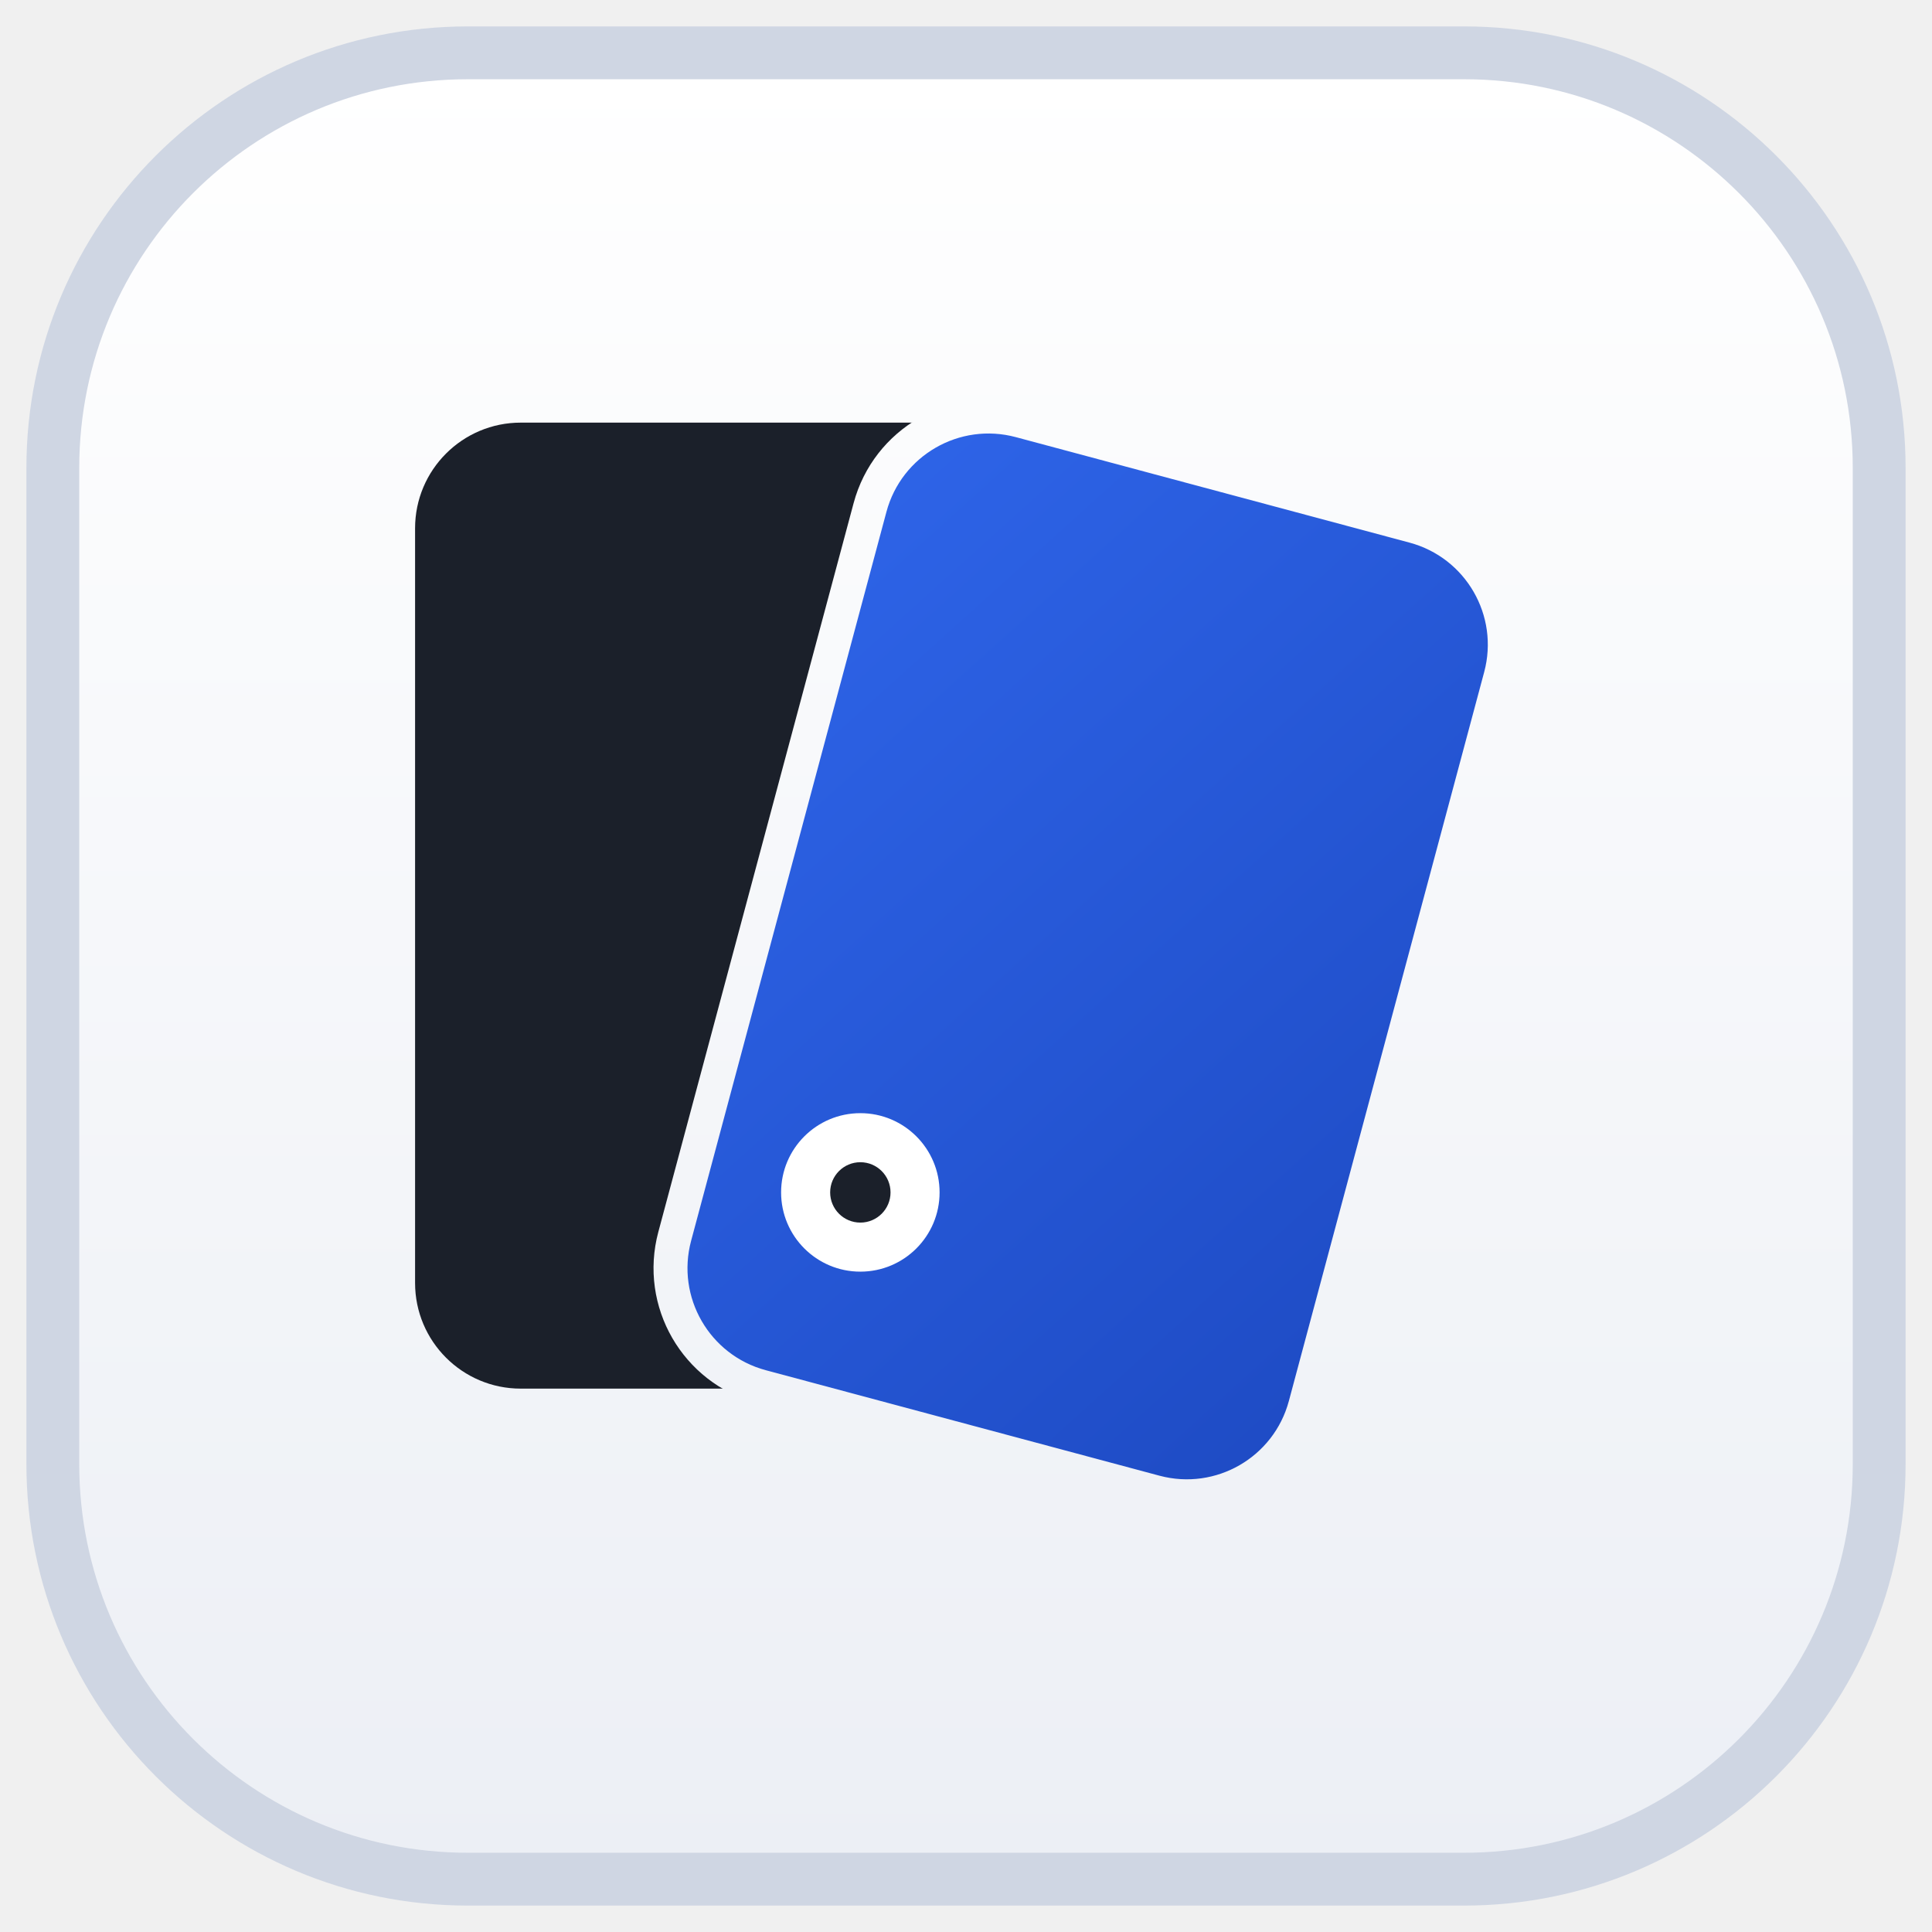
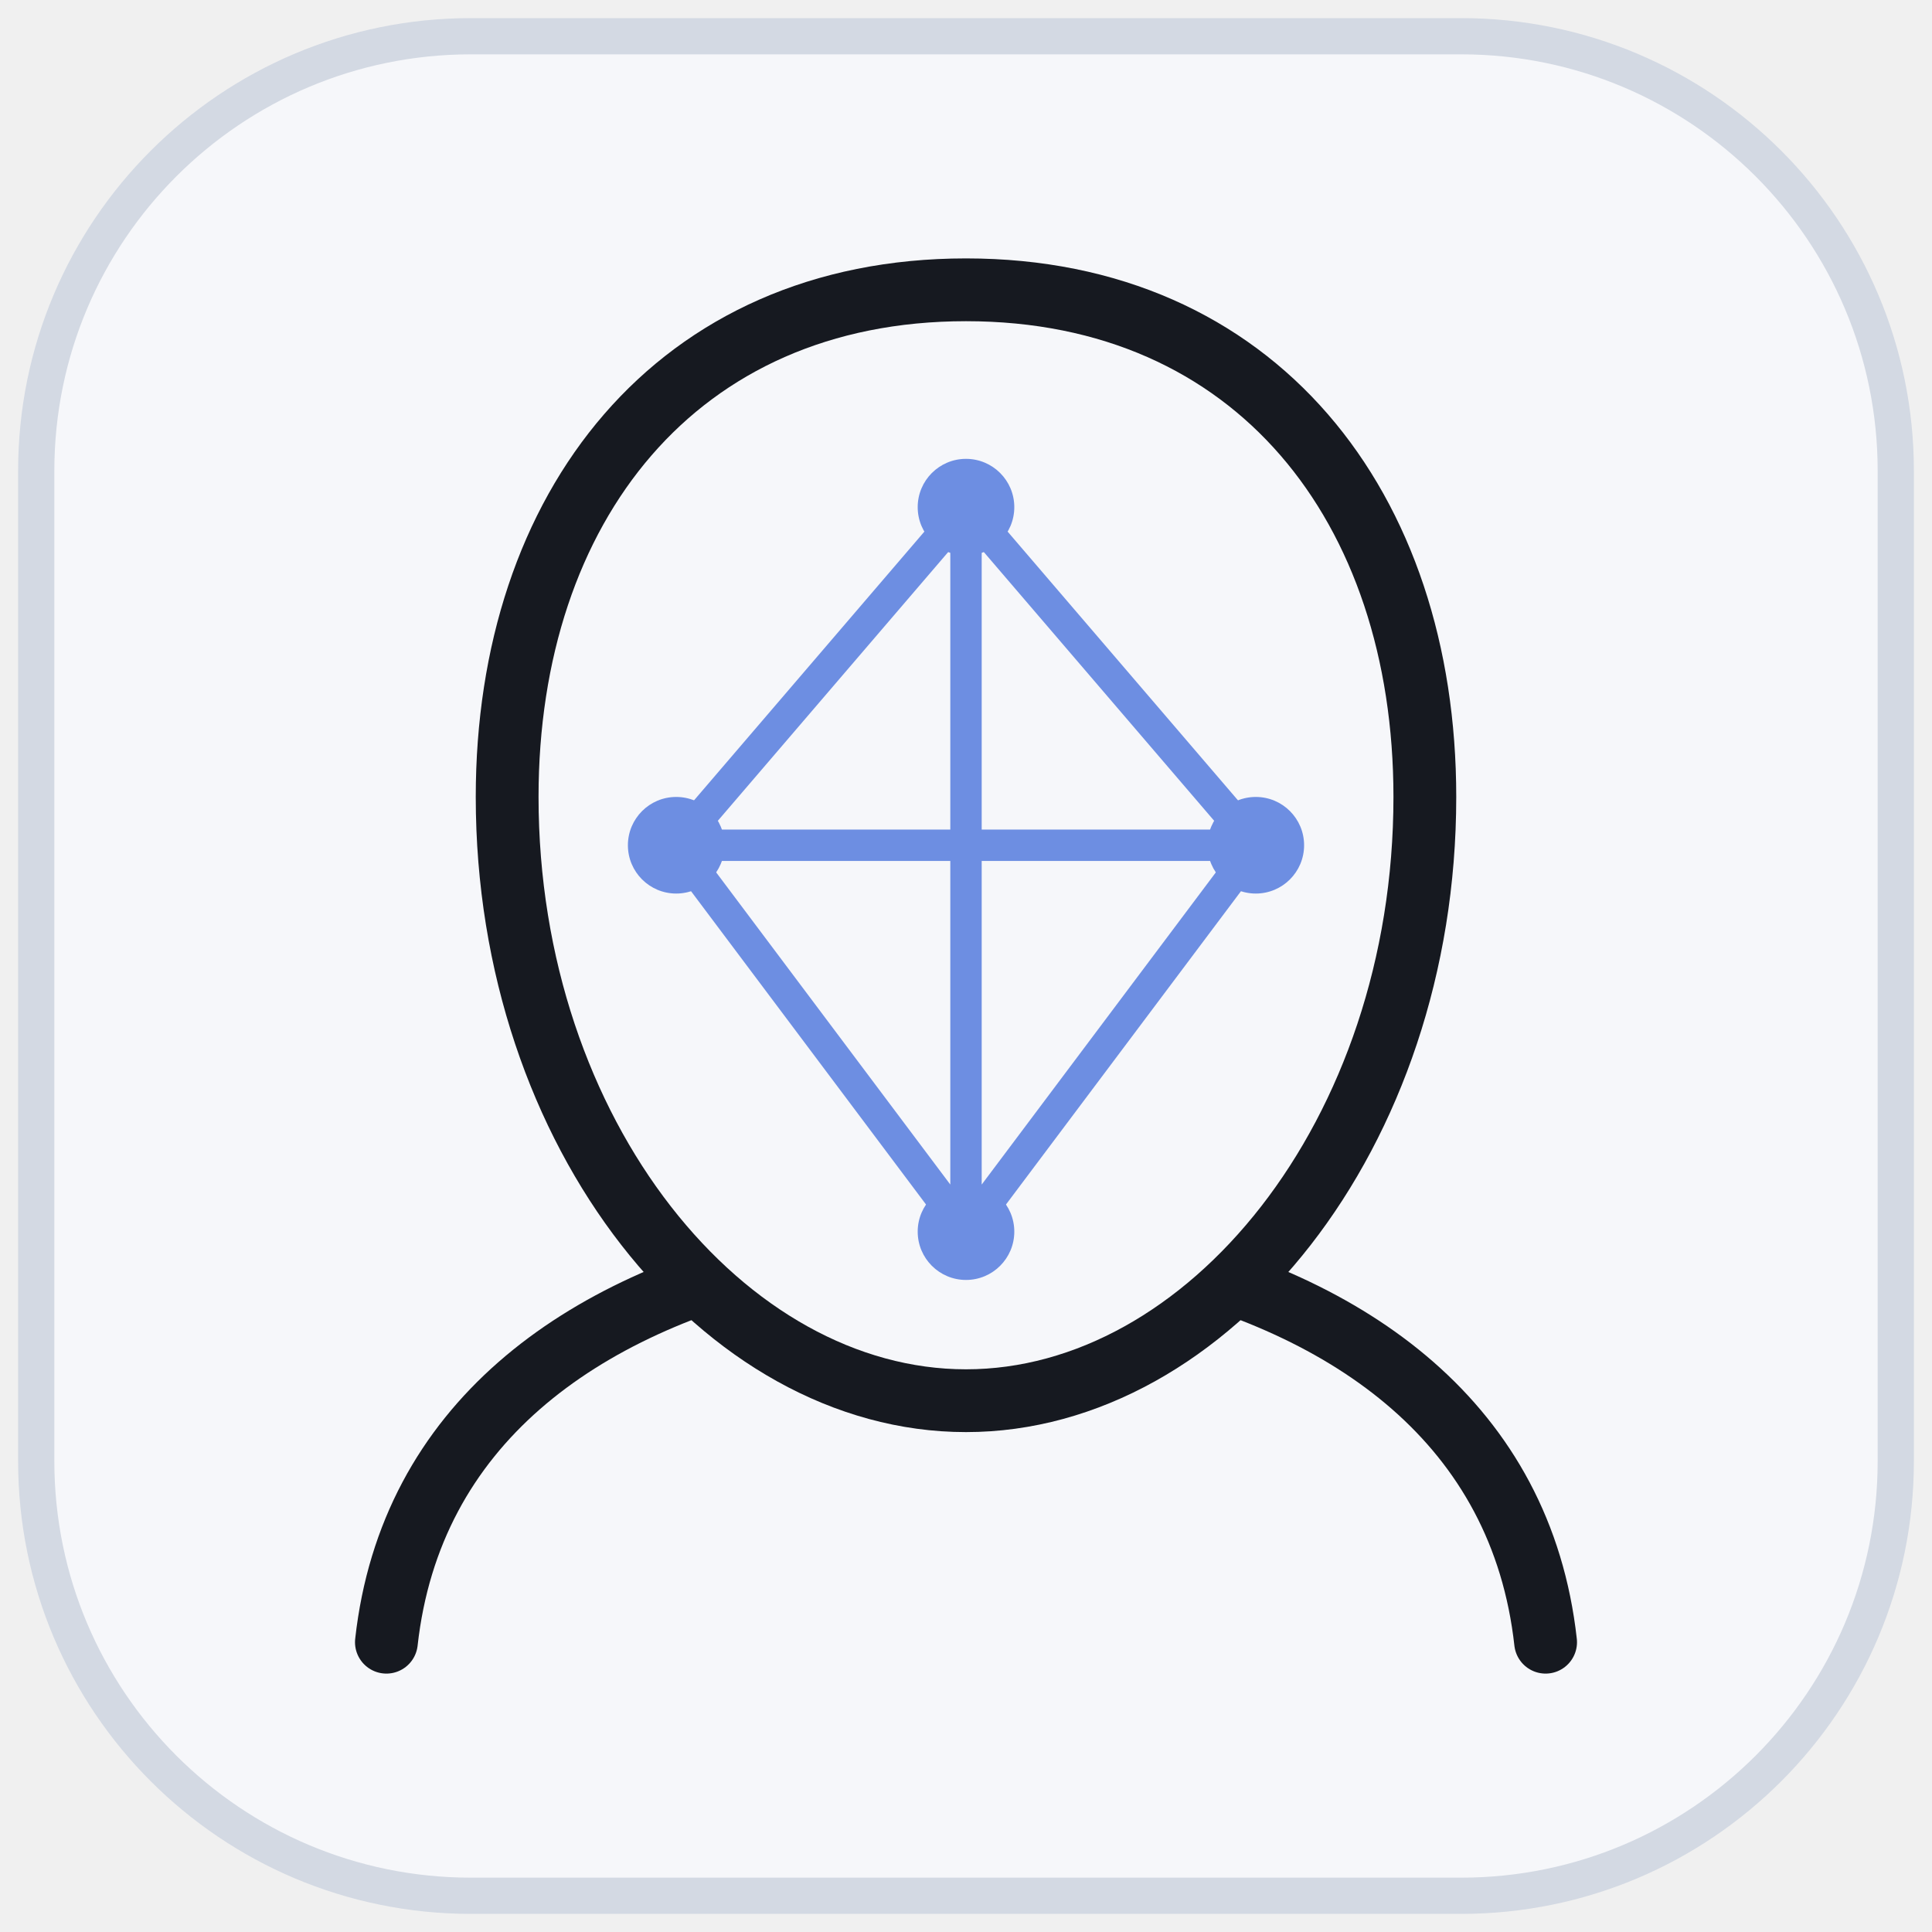
- <svg xmlns="http://www.w3.org/2000/svg" width="512" height="512" viewBox="0 0 512 512">
-   <defs>
-     <linearGradient id="tile-bg" x1="0" y1="0" x2="0" y2="1">
-       <stop offset="0%" stop-color="#ffffff" />
-       <stop offset="100%" stop-color="#eceff5" />
-     </linearGradient>
-     <linearGradient id="rig-plane" x1="0" y1="0" x2="1" y2="1">
-       <stop offset="0%" stop-color="#2e64e8" />
-       <stop offset="100%" stop-color="#1e4bc4" />
-     </linearGradient>
-     <mask id="cut-seam">
-       <rect width="512" height="512" fill="#ffffff" />
-       <rect x="188" y="112" width="164" height="256" rx="28" transform="rotate(15 228 316)" fill="#000000" stroke="#000000" stroke-width="18" />
-     </mask>
-   </defs>
-   <rect x="14" y="14" width="484" height="484" rx="110" fill="url(#tile-bg)" stroke="#cfd6e3" stroke-width="14" />
-   <rect x="110" y="112" width="164" height="256" rx="28" fill="#1b202a" mask="url(#cut-seam)" />
-   <rect x="188" y="112" width="164" height="256" rx="28" transform="rotate(15 228 316)" fill="url(#rig-plane)" />
-   <circle cx="228" cy="316" r="21" fill="#ffffff" />
-   <circle cx="228" cy="316" r="8" fill="#1b202a" />
+ <svg xmlns="http://www.w3.org/2000/svg" viewBox="0 0 80 80" fill="none" width="512" height="512" color="#161920">
+   <rect x="1.5" y="1.5" width="77" height="77" rx="18" fill="#f6f7fa" stroke="#d3d9e3" stroke-width="1.5" />
+   <path d="M16 68c1-9 8-14 17-16m14 0c9 2 16 7 17 16" stroke="currentColor" stroke-width="2.6" stroke-linecap="round" />
+   <g>
+     <path d="M40 12c-12 0-19 9-19 21 0 14 9 25 19 25s19-11 19-25c0-12-7-21-19-21Z" fill="#f6f7fa" stroke="currentColor" stroke-width="2.6" stroke-linejoin="round" />
+     <g opacity=".65">
+       <path d="m40 21-12 14 12 16 12-16-12-14v30M28 35h24" stroke="#2456d6" stroke-width="1.3" stroke-linejoin="round" />
+       <g fill="#2456d6">
+         <circle cx="40" cy="21" r="2" />
+         <circle cx="28" cy="35" r="2" />
+         <circle cx="52" cy="35" r="2" />
+         <circle cx="40" cy="51" r="2" />
+       </g>
+     </g>
+   </g>
</svg>
